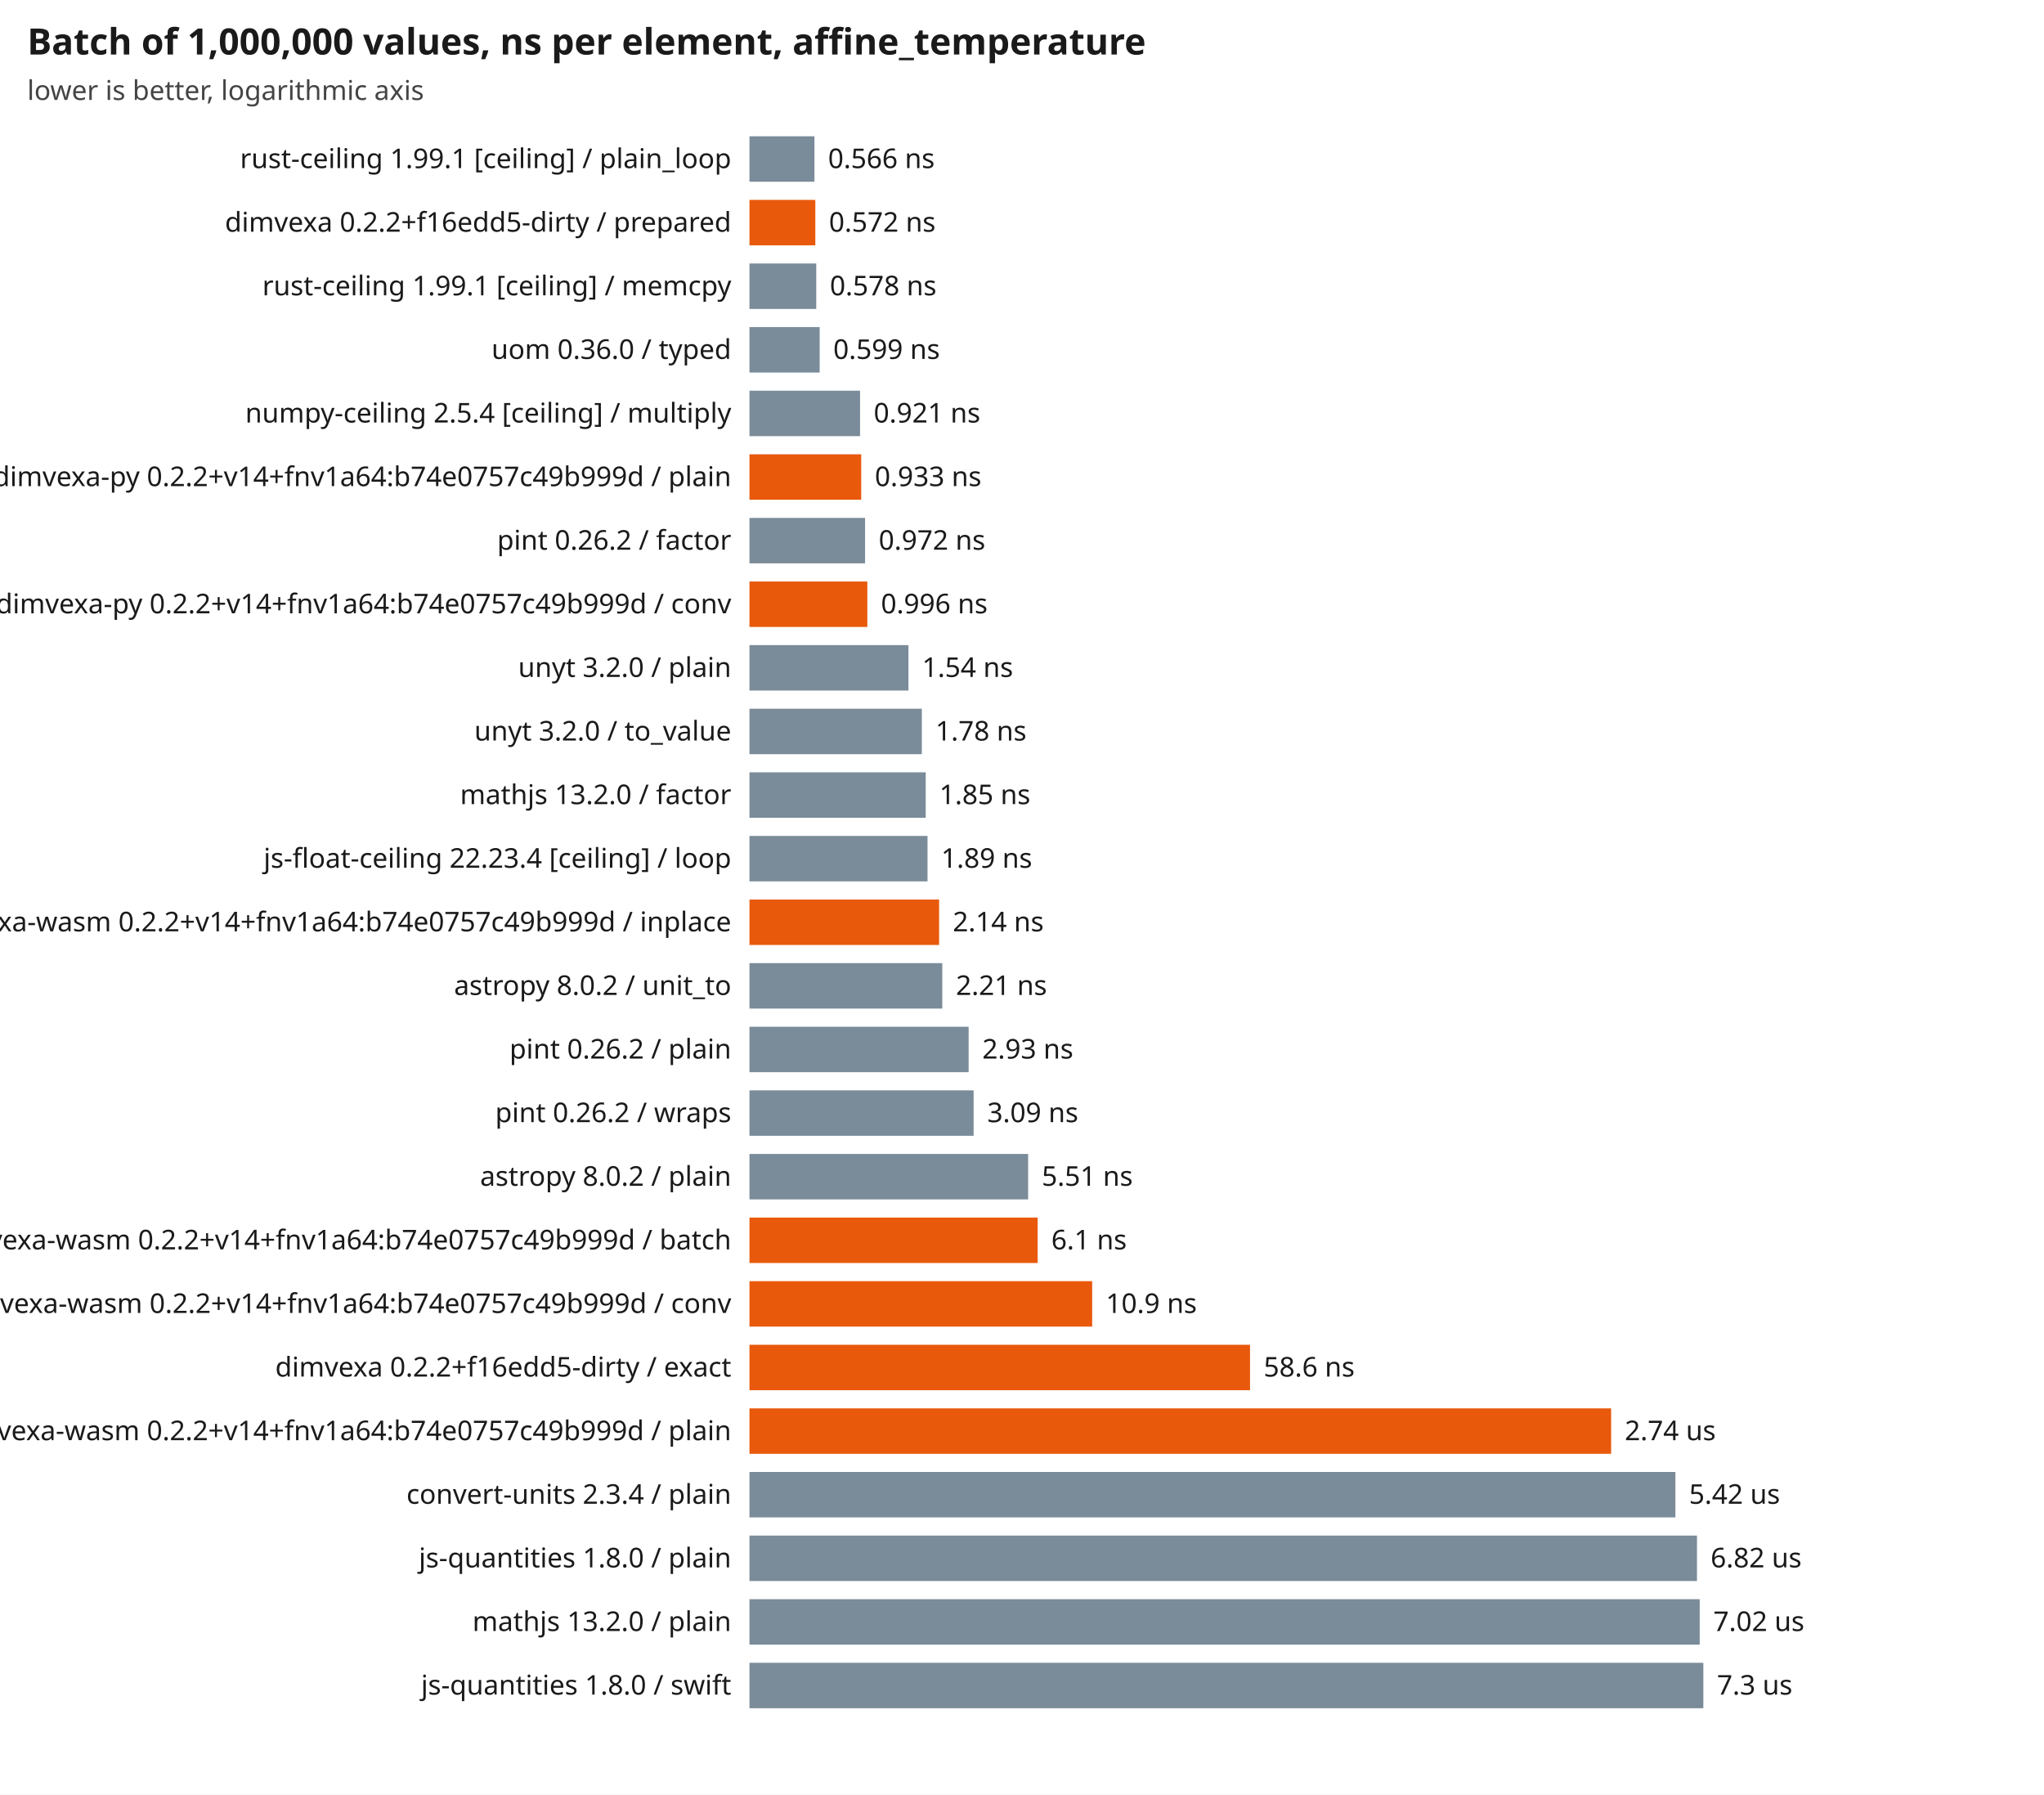
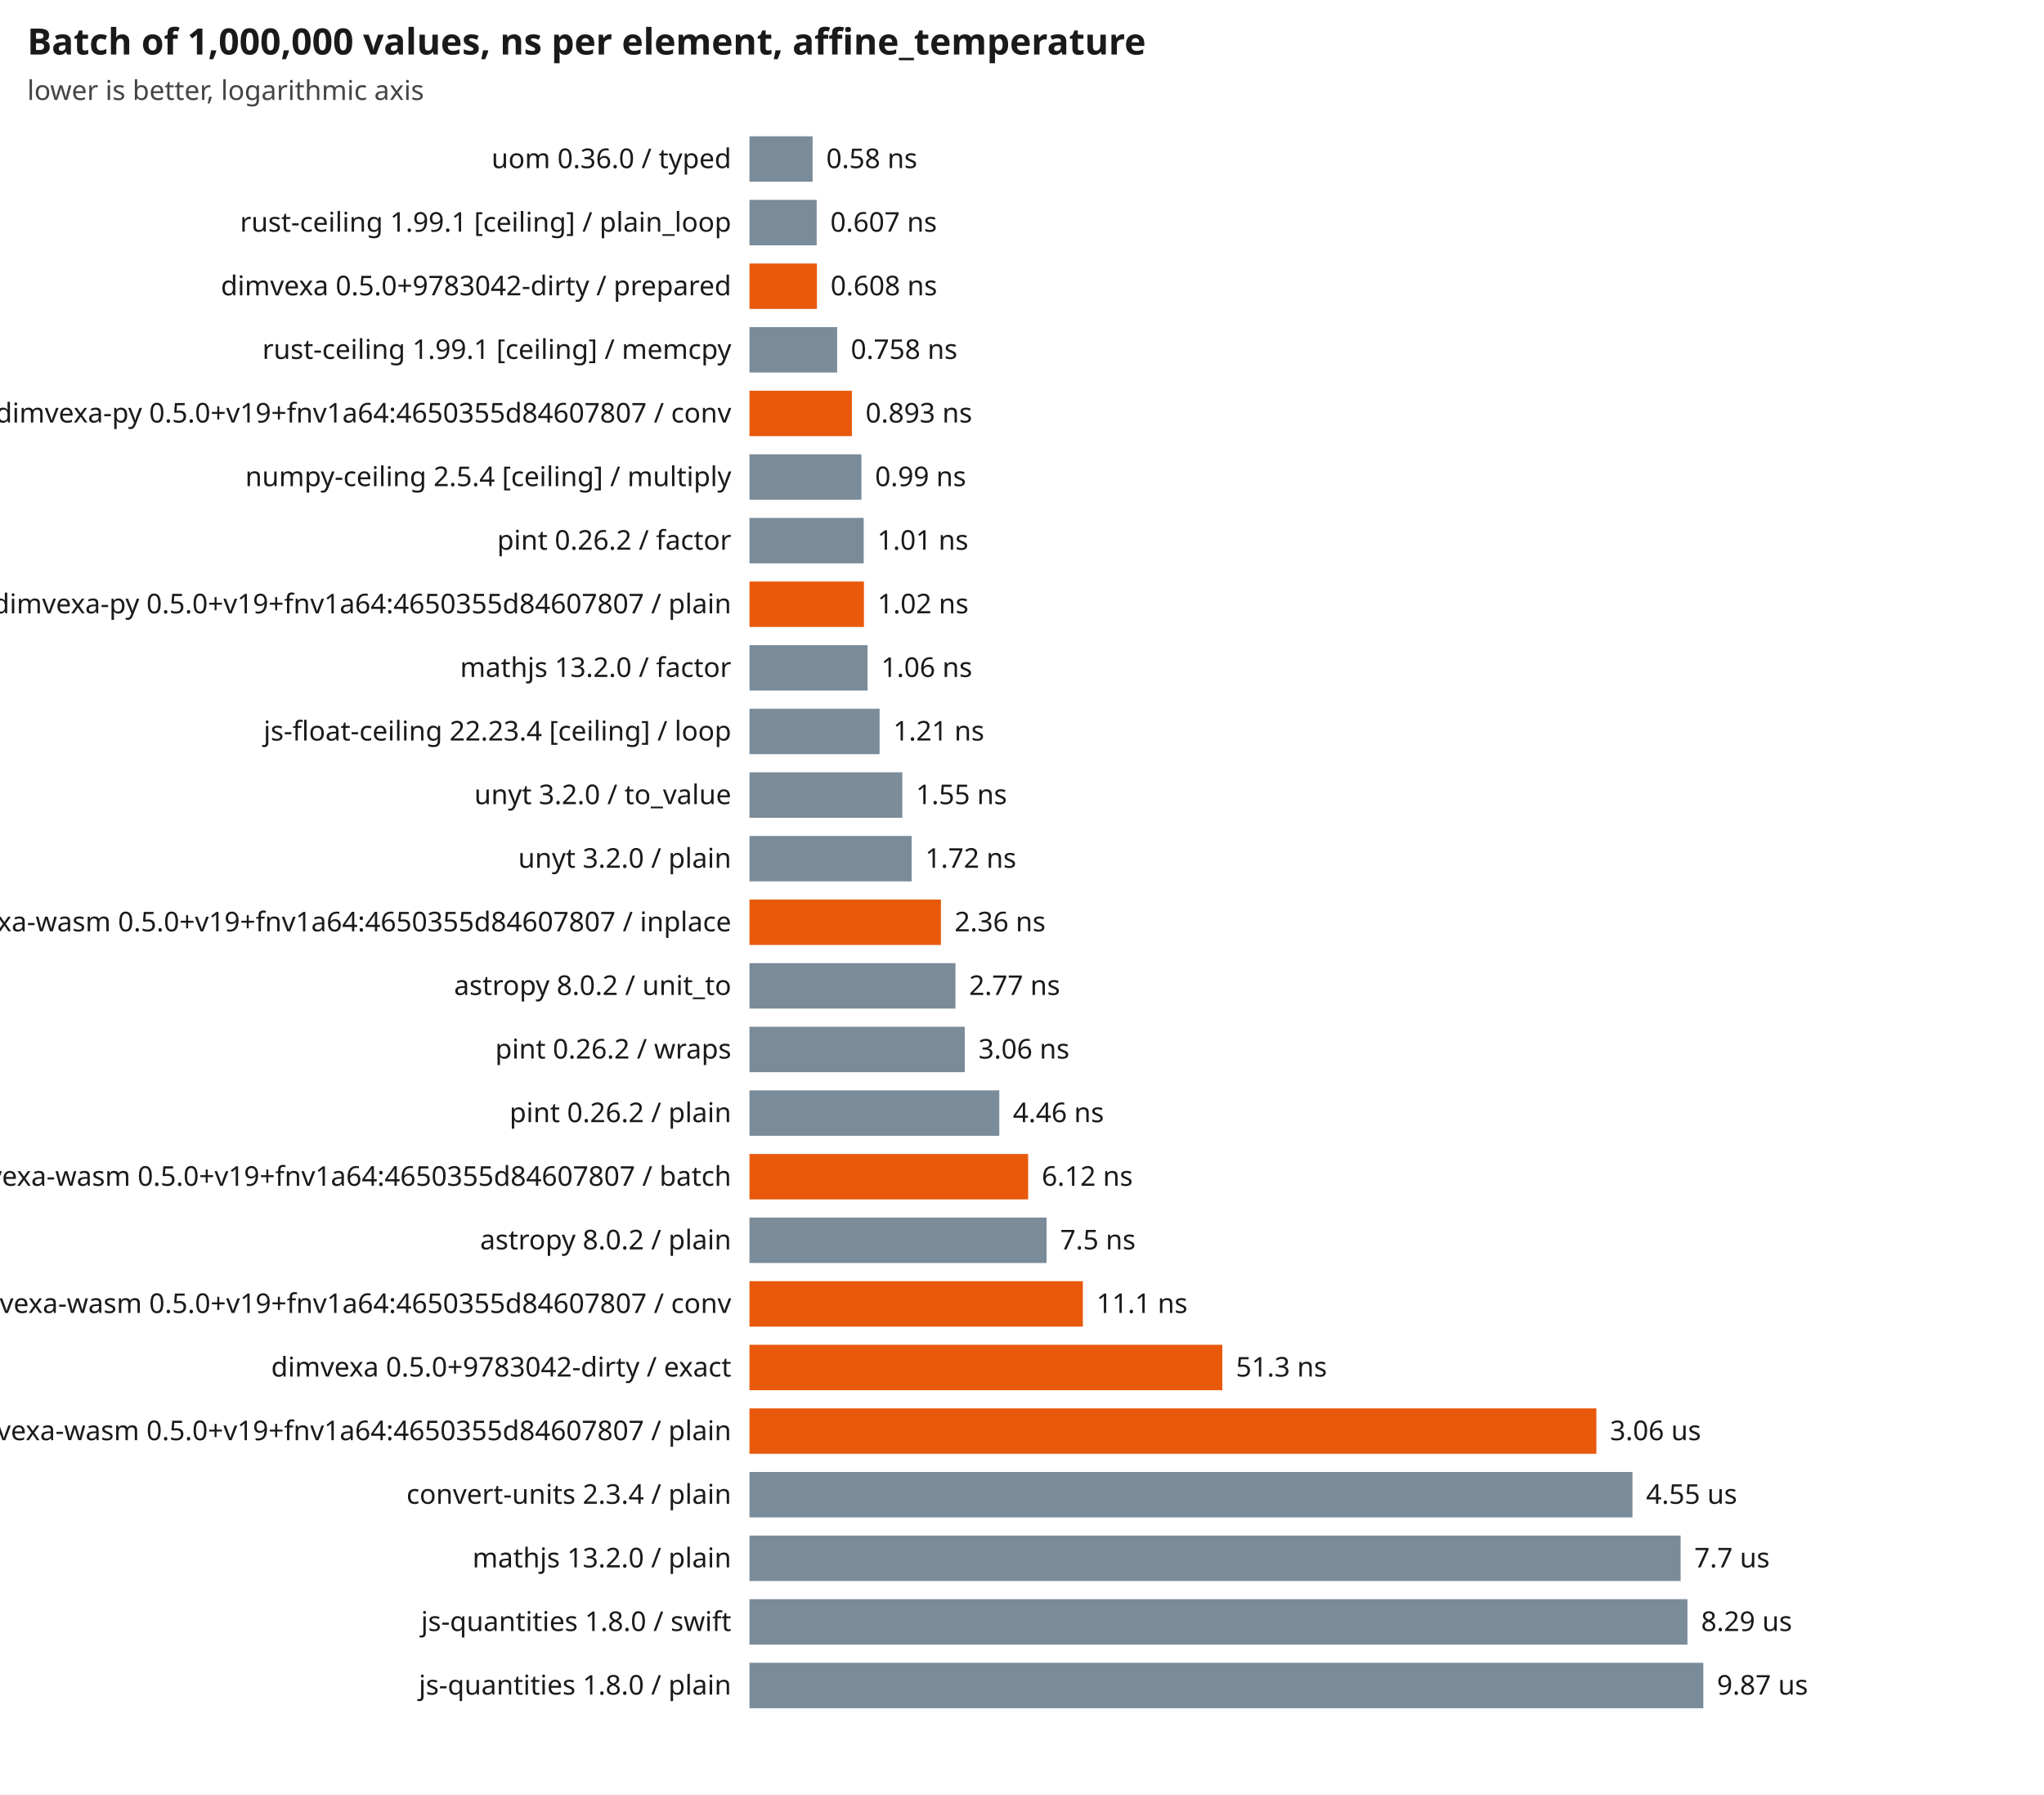
<svg xmlns="http://www.w3.org/2000/svg" width="900" height="790" viewBox="0 0 900 790" role="img" aria-label="Batch of 1,000,000 values, ns per element, affine_temperature">
  <rect width="900" height="790" fill="#ffffff" />
  <text x="12" y="24" font-family="sans-serif" font-size="16" font-weight="bold" fill="#1a1a1a">Batch of 1,000,000 values, ns per element, affine_temperature</text>
  <text x="12" y="44" font-family="sans-serif" font-size="12" fill="#444444">lower is better, logarithmic axis</text>
-   <text x="322" y="74" text-anchor="end" font-family="sans-serif" font-size="12" fill="#1a1a1a">rust-ceiling 1.99.1 [ceiling] / plain_loop</text>
-   <rect x="330" y="60" width="28.6" height="20" fill="#7a8b99" />
-   <text x="364.6" y="74" font-family="sans-serif" font-size="12" fill="#1a1a1a">0.566 ns</text>
-   <text x="322" y="102" text-anchor="end" font-family="sans-serif" font-size="12" fill="#1a1a1a">dimvexa 0.2.2+f16edd5-dirty / prepared</text>
-   <rect x="330" y="88" width="29.0" height="20" fill="#e8590c" />
-   <text x="365.0" y="102" font-family="sans-serif" font-size="12" fill="#1a1a1a">0.572 ns</text>
-   <text x="322" y="130" text-anchor="end" font-family="sans-serif" font-size="12" fill="#1a1a1a">rust-ceiling 1.99.1 [ceiling] / memcpy</text>
-   <rect x="330" y="116" width="29.4" height="20" fill="#7a8b99" />
-   <text x="365.4" y="130" font-family="sans-serif" font-size="12" fill="#1a1a1a">0.578 ns</text>
-   <text x="322" y="158" text-anchor="end" font-family="sans-serif" font-size="12" fill="#1a1a1a">uom 0.36.0 / typed</text>
-   <rect x="330" y="144" width="30.9" height="20" fill="#7a8b99" />
-   <text x="366.9" y="158" font-family="sans-serif" font-size="12" fill="#1a1a1a">0.599 ns</text>
-   <text x="322" y="186" text-anchor="end" font-family="sans-serif" font-size="12" fill="#1a1a1a">numpy-ceiling 2.5.4 [ceiling] / multiply</text>
-   <rect x="330" y="172" width="48.7" height="20" fill="#7a8b99" />
-   <text x="384.7" y="186" font-family="sans-serif" font-size="12" fill="#1a1a1a">0.921 ns</text>
-   <text x="322" y="214" text-anchor="end" font-family="sans-serif" font-size="12" fill="#1a1a1a">dimvexa-py 0.2.2+v14+fnv1a64:b74e0757c49b999d / plain</text>
-   <rect x="330" y="200" width="49.2" height="20" fill="#e8590c" />
-   <text x="385.2" y="214" font-family="sans-serif" font-size="12" fill="#1a1a1a">0.933 ns</text>
+   <text x="322" y="74" text-anchor="end" font-family="sans-serif" font-size="12" fill="#1a1a1a">uom 0.36.0 / typed</text>
+   <rect x="330" y="60" width="27.8" height="20" fill="#7a8b99" />
+   <text x="363.8" y="74" font-family="sans-serif" font-size="12" fill="#1a1a1a">0.58 ns</text>
+   <text x="322" y="102" text-anchor="end" font-family="sans-serif" font-size="12" fill="#1a1a1a">rust-ceiling 1.99.1 [ceiling] / plain_loop</text>
+   <rect x="330" y="88" width="29.6" height="20" fill="#7a8b99" />
+   <text x="365.6" y="102" font-family="sans-serif" font-size="12" fill="#1a1a1a">0.607 ns</text>
+   <text x="322" y="130" text-anchor="end" font-family="sans-serif" font-size="12" fill="#1a1a1a">dimvexa 0.5.0+9783042-dirty / prepared</text>
+   <rect x="330" y="116" width="29.7" height="20" fill="#e8590c" />
+   <text x="365.7" y="130" font-family="sans-serif" font-size="12" fill="#1a1a1a">0.608 ns</text>
+   <text x="322" y="158" text-anchor="end" font-family="sans-serif" font-size="12" fill="#1a1a1a">rust-ceiling 1.99.1 [ceiling] / memcpy</text>
+   <rect x="330" y="144" width="38.6" height="20" fill="#7a8b99" />
+   <text x="374.6" y="158" font-family="sans-serif" font-size="12" fill="#1a1a1a">0.758 ns</text>
+   <text x="322" y="186" text-anchor="end" font-family="sans-serif" font-size="12" fill="#1a1a1a">dimvexa-py 0.5.0+v19+fnv1a64:4650355d84607807 / conv</text>
+   <rect x="330" y="172" width="45.1" height="20" fill="#e8590c" />
+   <text x="381.1" y="186" font-family="sans-serif" font-size="12" fill="#1a1a1a">0.893 ns</text>
+   <text x="322" y="214" text-anchor="end" font-family="sans-serif" font-size="12" fill="#1a1a1a">numpy-ceiling 2.5.4 [ceiling] / multiply</text>
+   <rect x="330" y="200" width="49.3" height="20" fill="#7a8b99" />
+   <text x="385.3" y="214" font-family="sans-serif" font-size="12" fill="#1a1a1a">0.99 ns</text>
  <text x="322" y="242" text-anchor="end" font-family="sans-serif" font-size="12" fill="#1a1a1a">pint 0.26.2 / factor</text>
-   <rect x="330" y="228" width="50.9" height="20" fill="#7a8b99" />
-   <text x="386.9" y="242" font-family="sans-serif" font-size="12" fill="#1a1a1a">0.972 ns</text>
-   <text x="322" y="270" text-anchor="end" font-family="sans-serif" font-size="12" fill="#1a1a1a">dimvexa-py 0.2.2+v14+fnv1a64:b74e0757c49b999d / conv</text>
-   <rect x="330" y="256" width="51.9" height="20" fill="#e8590c" />
-   <text x="387.9" y="270" font-family="sans-serif" font-size="12" fill="#1a1a1a">0.996 ns</text>
-   <text x="322" y="298" text-anchor="end" font-family="sans-serif" font-size="12" fill="#1a1a1a">unyt 3.2.0 / plain</text>
-   <rect x="330" y="284" width="70.0" height="20" fill="#7a8b99" />
-   <text x="406.0" y="298" font-family="sans-serif" font-size="12" fill="#1a1a1a">1.54 ns</text>
-   <text x="322" y="326" text-anchor="end" font-family="sans-serif" font-size="12" fill="#1a1a1a">unyt 3.2.0 / to_value</text>
-   <rect x="330" y="312" width="75.9" height="20" fill="#7a8b99" />
-   <text x="411.9" y="326" font-family="sans-serif" font-size="12" fill="#1a1a1a">1.78 ns</text>
-   <text x="322" y="354" text-anchor="end" font-family="sans-serif" font-size="12" fill="#1a1a1a">mathjs 13.2.0 / factor</text>
-   <rect x="330" y="340" width="77.6" height="20" fill="#7a8b99" />
-   <text x="413.6" y="354" font-family="sans-serif" font-size="12" fill="#1a1a1a">1.85 ns</text>
-   <text x="322" y="382" text-anchor="end" font-family="sans-serif" font-size="12" fill="#1a1a1a">js-float-ceiling 22.23.4 [ceiling] / loop</text>
-   <rect x="330" y="368" width="78.4" height="20" fill="#7a8b99" />
-   <text x="414.4" y="382" font-family="sans-serif" font-size="12" fill="#1a1a1a">1.89 ns</text>
-   <text x="322" y="410" text-anchor="end" font-family="sans-serif" font-size="12" fill="#1a1a1a">dimvexa-wasm 0.2.2+v14+fnv1a64:b74e0757c49b999d / inplace</text>
-   <rect x="330" y="396" width="83.5" height="20" fill="#e8590c" />
-   <text x="419.5" y="410" font-family="sans-serif" font-size="12" fill="#1a1a1a">2.14 ns</text>
+   <rect x="330" y="228" width="50.3" height="20" fill="#7a8b99" />
+   <text x="386.3" y="242" font-family="sans-serif" font-size="12" fill="#1a1a1a">1.01 ns</text>
+   <text x="322" y="270" text-anchor="end" font-family="sans-serif" font-size="12" fill="#1a1a1a">dimvexa-py 0.5.0+v19+fnv1a64:4650355d84607807 / plain</text>
+   <rect x="330" y="256" width="50.4" height="20" fill="#e8590c" />
+   <text x="386.4" y="270" font-family="sans-serif" font-size="12" fill="#1a1a1a">1.02 ns</text>
+   <text x="322" y="298" text-anchor="end" font-family="sans-serif" font-size="12" fill="#1a1a1a">mathjs 13.2.0 / factor</text>
+   <rect x="330" y="284" width="52.0" height="20" fill="#7a8b99" />
+   <text x="388.0" y="298" font-family="sans-serif" font-size="12" fill="#1a1a1a">1.06 ns</text>
+   <text x="322" y="326" text-anchor="end" font-family="sans-serif" font-size="12" fill="#1a1a1a">js-float-ceiling 22.23.4 [ceiling] / loop</text>
+   <rect x="330" y="312" width="57.3" height="20" fill="#7a8b99" />
+   <text x="393.3" y="326" font-family="sans-serif" font-size="12" fill="#1a1a1a">1.21 ns</text>
+   <text x="322" y="354" text-anchor="end" font-family="sans-serif" font-size="12" fill="#1a1a1a">unyt 3.2.0 / to_value</text>
+   <rect x="330" y="340" width="67.3" height="20" fill="#7a8b99" />
+   <text x="403.3" y="354" font-family="sans-serif" font-size="12" fill="#1a1a1a">1.55 ns</text>
+   <text x="322" y="382" text-anchor="end" font-family="sans-serif" font-size="12" fill="#1a1a1a">unyt 3.2.0 / plain</text>
+   <rect x="330" y="368" width="71.4" height="20" fill="#7a8b99" />
+   <text x="407.4" y="382" font-family="sans-serif" font-size="12" fill="#1a1a1a">1.72 ns</text>
+   <text x="322" y="410" text-anchor="end" font-family="sans-serif" font-size="12" fill="#1a1a1a">dimvexa-wasm 0.5.0+v19+fnv1a64:4650355d84607807 / inplace</text>
+   <rect x="330" y="396" width="84.3" height="20" fill="#e8590c" />
+   <text x="420.3" y="410" font-family="sans-serif" font-size="12" fill="#1a1a1a">2.36 ns</text>
  <text x="322" y="438" text-anchor="end" font-family="sans-serif" font-size="12" fill="#1a1a1a">astropy 8.0.2 / unit_to</text>
-   <rect x="330" y="424" width="84.9" height="20" fill="#7a8b99" />
-   <text x="420.9" y="438" font-family="sans-serif" font-size="12" fill="#1a1a1a">2.21 ns</text>
-   <text x="322" y="466" text-anchor="end" font-family="sans-serif" font-size="12" fill="#1a1a1a">pint 0.26.2 / plain</text>
-   <rect x="330" y="452" width="96.5" height="20" fill="#7a8b99" />
-   <text x="432.5" y="466" font-family="sans-serif" font-size="12" fill="#1a1a1a">2.93 ns</text>
-   <text x="322" y="494" text-anchor="end" font-family="sans-serif" font-size="12" fill="#1a1a1a">pint 0.26.2 / wraps</text>
-   <rect x="330" y="480" width="98.7" height="20" fill="#7a8b99" />
-   <text x="434.7" y="494" font-family="sans-serif" font-size="12" fill="#1a1a1a">3.09 ns</text>
-   <text x="322" y="522" text-anchor="end" font-family="sans-serif" font-size="12" fill="#1a1a1a">astropy 8.0.2 / plain</text>
-   <rect x="330" y="508" width="122.7" height="20" fill="#7a8b99" />
-   <text x="458.7" y="522" font-family="sans-serif" font-size="12" fill="#1a1a1a">5.51 ns</text>
-   <text x="322" y="550" text-anchor="end" font-family="sans-serif" font-size="12" fill="#1a1a1a">dimvexa-wasm 0.2.2+v14+fnv1a64:b74e0757c49b999d / batch</text>
-   <rect x="330" y="536" width="126.9" height="20" fill="#e8590c" />
-   <text x="462.9" y="550" font-family="sans-serif" font-size="12" fill="#1a1a1a">6.1 ns</text>
-   <text x="322" y="578" text-anchor="end" font-family="sans-serif" font-size="12" fill="#1a1a1a">dimvexa-wasm 0.2.2+v14+fnv1a64:b74e0757c49b999d / conv</text>
-   <rect x="330" y="564" width="150.9" height="20" fill="#e8590c" />
-   <text x="486.9" y="578" font-family="sans-serif" font-size="12" fill="#1a1a1a">10.9 ns</text>
-   <text x="322" y="606" text-anchor="end" font-family="sans-serif" font-size="12" fill="#1a1a1a">dimvexa 0.2.2+f16edd5-dirty / exact</text>
-   <rect x="330" y="592" width="220.4" height="20" fill="#e8590c" />
-   <text x="556.4" y="606" font-family="sans-serif" font-size="12" fill="#1a1a1a">58.6 ns</text>
-   <text x="322" y="634" text-anchor="end" font-family="sans-serif" font-size="12" fill="#1a1a1a">dimvexa-wasm 0.2.2+v14+fnv1a64:b74e0757c49b999d / plain</text>
-   <rect x="330" y="620" width="379.4" height="20" fill="#e8590c" />
-   <text x="715.4" y="634" font-family="sans-serif" font-size="12" fill="#1a1a1a">2.74 us</text>
+   <rect x="330" y="424" width="90.7" height="20" fill="#7a8b99" />
+   <text x="426.7" y="438" font-family="sans-serif" font-size="12" fill="#1a1a1a">2.77 ns</text>
+   <text x="322" y="466" text-anchor="end" font-family="sans-serif" font-size="12" fill="#1a1a1a">pint 0.26.2 / wraps</text>
+   <rect x="330" y="452" width="94.8" height="20" fill="#7a8b99" />
+   <text x="430.8" y="466" font-family="sans-serif" font-size="12" fill="#1a1a1a">3.06 ns</text>
+   <text x="322" y="494" text-anchor="end" font-family="sans-serif" font-size="12" fill="#1a1a1a">pint 0.26.2 / plain</text>
+   <rect x="330" y="480" width="110.0" height="20" fill="#7a8b99" />
+   <text x="446.0" y="494" font-family="sans-serif" font-size="12" fill="#1a1a1a">4.46 ns</text>
+   <text x="322" y="522" text-anchor="end" font-family="sans-serif" font-size="12" fill="#1a1a1a">dimvexa-wasm 0.5.0+v19+fnv1a64:4650355d84607807 / batch</text>
+   <rect x="330" y="508" width="122.7" height="20" fill="#e8590c" />
+   <text x="458.7" y="522" font-family="sans-serif" font-size="12" fill="#1a1a1a">6.12 ns</text>
+   <text x="322" y="550" text-anchor="end" font-family="sans-serif" font-size="12" fill="#1a1a1a">astropy 8.0.2 / plain</text>
+   <rect x="330" y="536" width="130.8" height="20" fill="#7a8b99" />
+   <text x="466.8" y="550" font-family="sans-serif" font-size="12" fill="#1a1a1a">7.5 ns</text>
+   <text x="322" y="578" text-anchor="end" font-family="sans-serif" font-size="12" fill="#1a1a1a">dimvexa-wasm 0.5.0+v19+fnv1a64:4650355d84607807 / conv</text>
+   <rect x="330" y="564" width="146.8" height="20" fill="#e8590c" />
+   <text x="482.8" y="578" font-family="sans-serif" font-size="12" fill="#1a1a1a">11.1 ns</text>
+   <text x="322" y="606" text-anchor="end" font-family="sans-serif" font-size="12" fill="#1a1a1a">dimvexa 0.5.0+9783042-dirty / exact</text>
+   <rect x="330" y="592" width="208.2" height="20" fill="#e8590c" />
+   <text x="544.2" y="606" font-family="sans-serif" font-size="12" fill="#1a1a1a">51.3 ns</text>
+   <text x="322" y="634" text-anchor="end" font-family="sans-serif" font-size="12" fill="#1a1a1a">dimvexa-wasm 0.5.0+v19+fnv1a64:4650355d84607807 / plain</text>
+   <rect x="330" y="620" width="372.9" height="20" fill="#e8590c" />
+   <text x="708.9" y="634" font-family="sans-serif" font-size="12" fill="#1a1a1a">3.06 us</text>
  <text x="322" y="662" text-anchor="end" font-family="sans-serif" font-size="12" fill="#1a1a1a">convert-units 2.3.4 / plain</text>
-   <rect x="330" y="648" width="407.7" height="20" fill="#7a8b99" />
-   <text x="743.7" y="662" font-family="sans-serif" font-size="12" fill="#1a1a1a">5.42 us</text>
-   <text x="322" y="690" text-anchor="end" font-family="sans-serif" font-size="12" fill="#1a1a1a">js-quantities 1.8.0 / plain</text>
-   <rect x="330" y="676" width="417.2" height="20" fill="#7a8b99" />
-   <text x="753.2" y="690" font-family="sans-serif" font-size="12" fill="#1a1a1a">6.82 us</text>
-   <text x="322" y="718" text-anchor="end" font-family="sans-serif" font-size="12" fill="#1a1a1a">mathjs 13.2.0 / plain</text>
-   <rect x="330" y="704" width="418.4" height="20" fill="#7a8b99" />
-   <text x="754.4" y="718" font-family="sans-serif" font-size="12" fill="#1a1a1a">7.02 us</text>
-   <text x="322" y="746" text-anchor="end" font-family="sans-serif" font-size="12" fill="#1a1a1a">js-quantities 1.8.0 / swift</text>
+   <rect x="330" y="648" width="388.8" height="20" fill="#7a8b99" />
+   <text x="724.8" y="662" font-family="sans-serif" font-size="12" fill="#1a1a1a">4.55 us</text>
+   <text x="322" y="690" text-anchor="end" font-family="sans-serif" font-size="12" fill="#1a1a1a">mathjs 13.2.0 / plain</text>
+   <rect x="330" y="676" width="410.0" height="20" fill="#7a8b99" />
+   <text x="746.0" y="690" font-family="sans-serif" font-size="12" fill="#1a1a1a">7.7 us</text>
+   <text x="322" y="718" text-anchor="end" font-family="sans-serif" font-size="12" fill="#1a1a1a">js-quantities 1.8.0 / swift</text>
+   <rect x="330" y="704" width="413.0" height="20" fill="#7a8b99" />
+   <text x="749.0" y="718" font-family="sans-serif" font-size="12" fill="#1a1a1a">8.29 us</text>
+   <text x="322" y="746" text-anchor="end" font-family="sans-serif" font-size="12" fill="#1a1a1a">js-quantities 1.8.0 / plain</text>
  <rect x="330" y="732" width="420.0" height="20" fill="#7a8b99" />
-   <text x="756.0" y="746" font-family="sans-serif" font-size="12" fill="#1a1a1a">7.3 us</text>
+   <text x="756.0" y="746" font-family="sans-serif" font-size="12" fill="#1a1a1a">9.87 us</text>
</svg>
